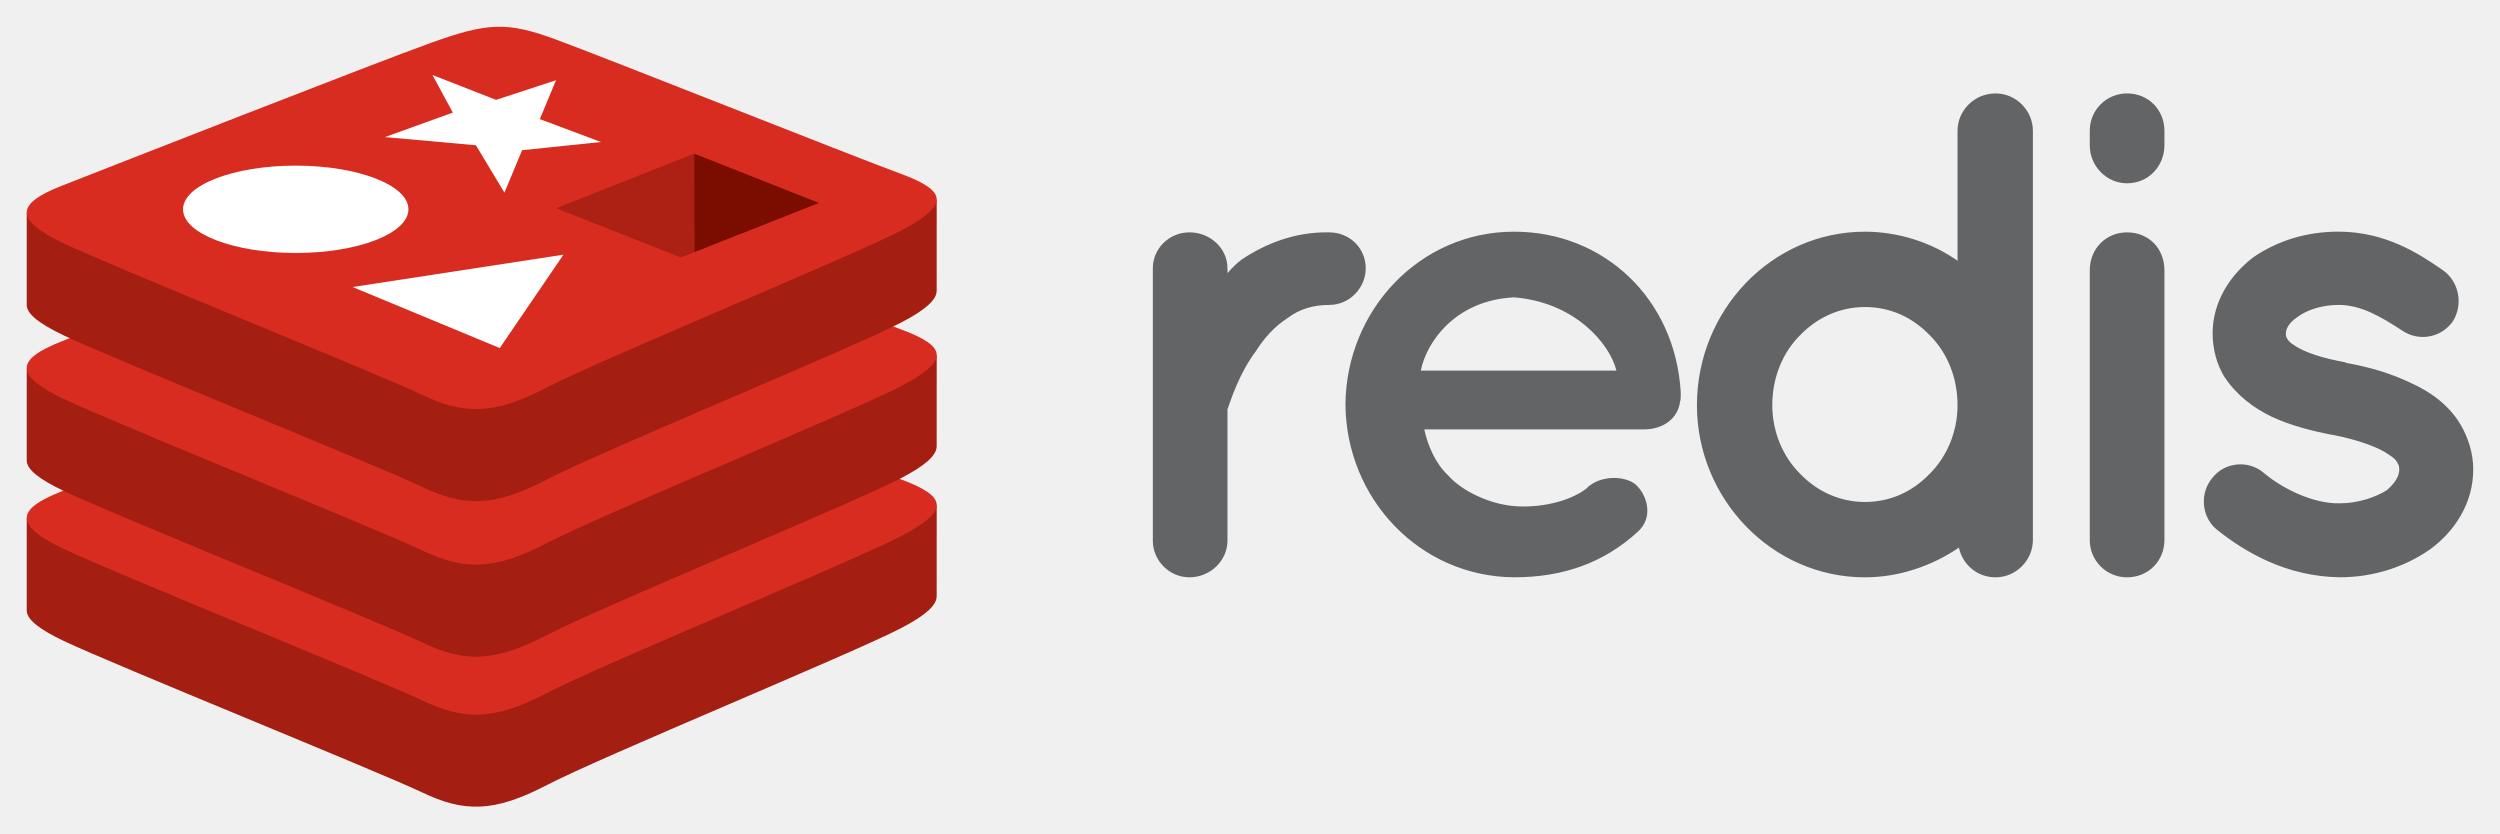
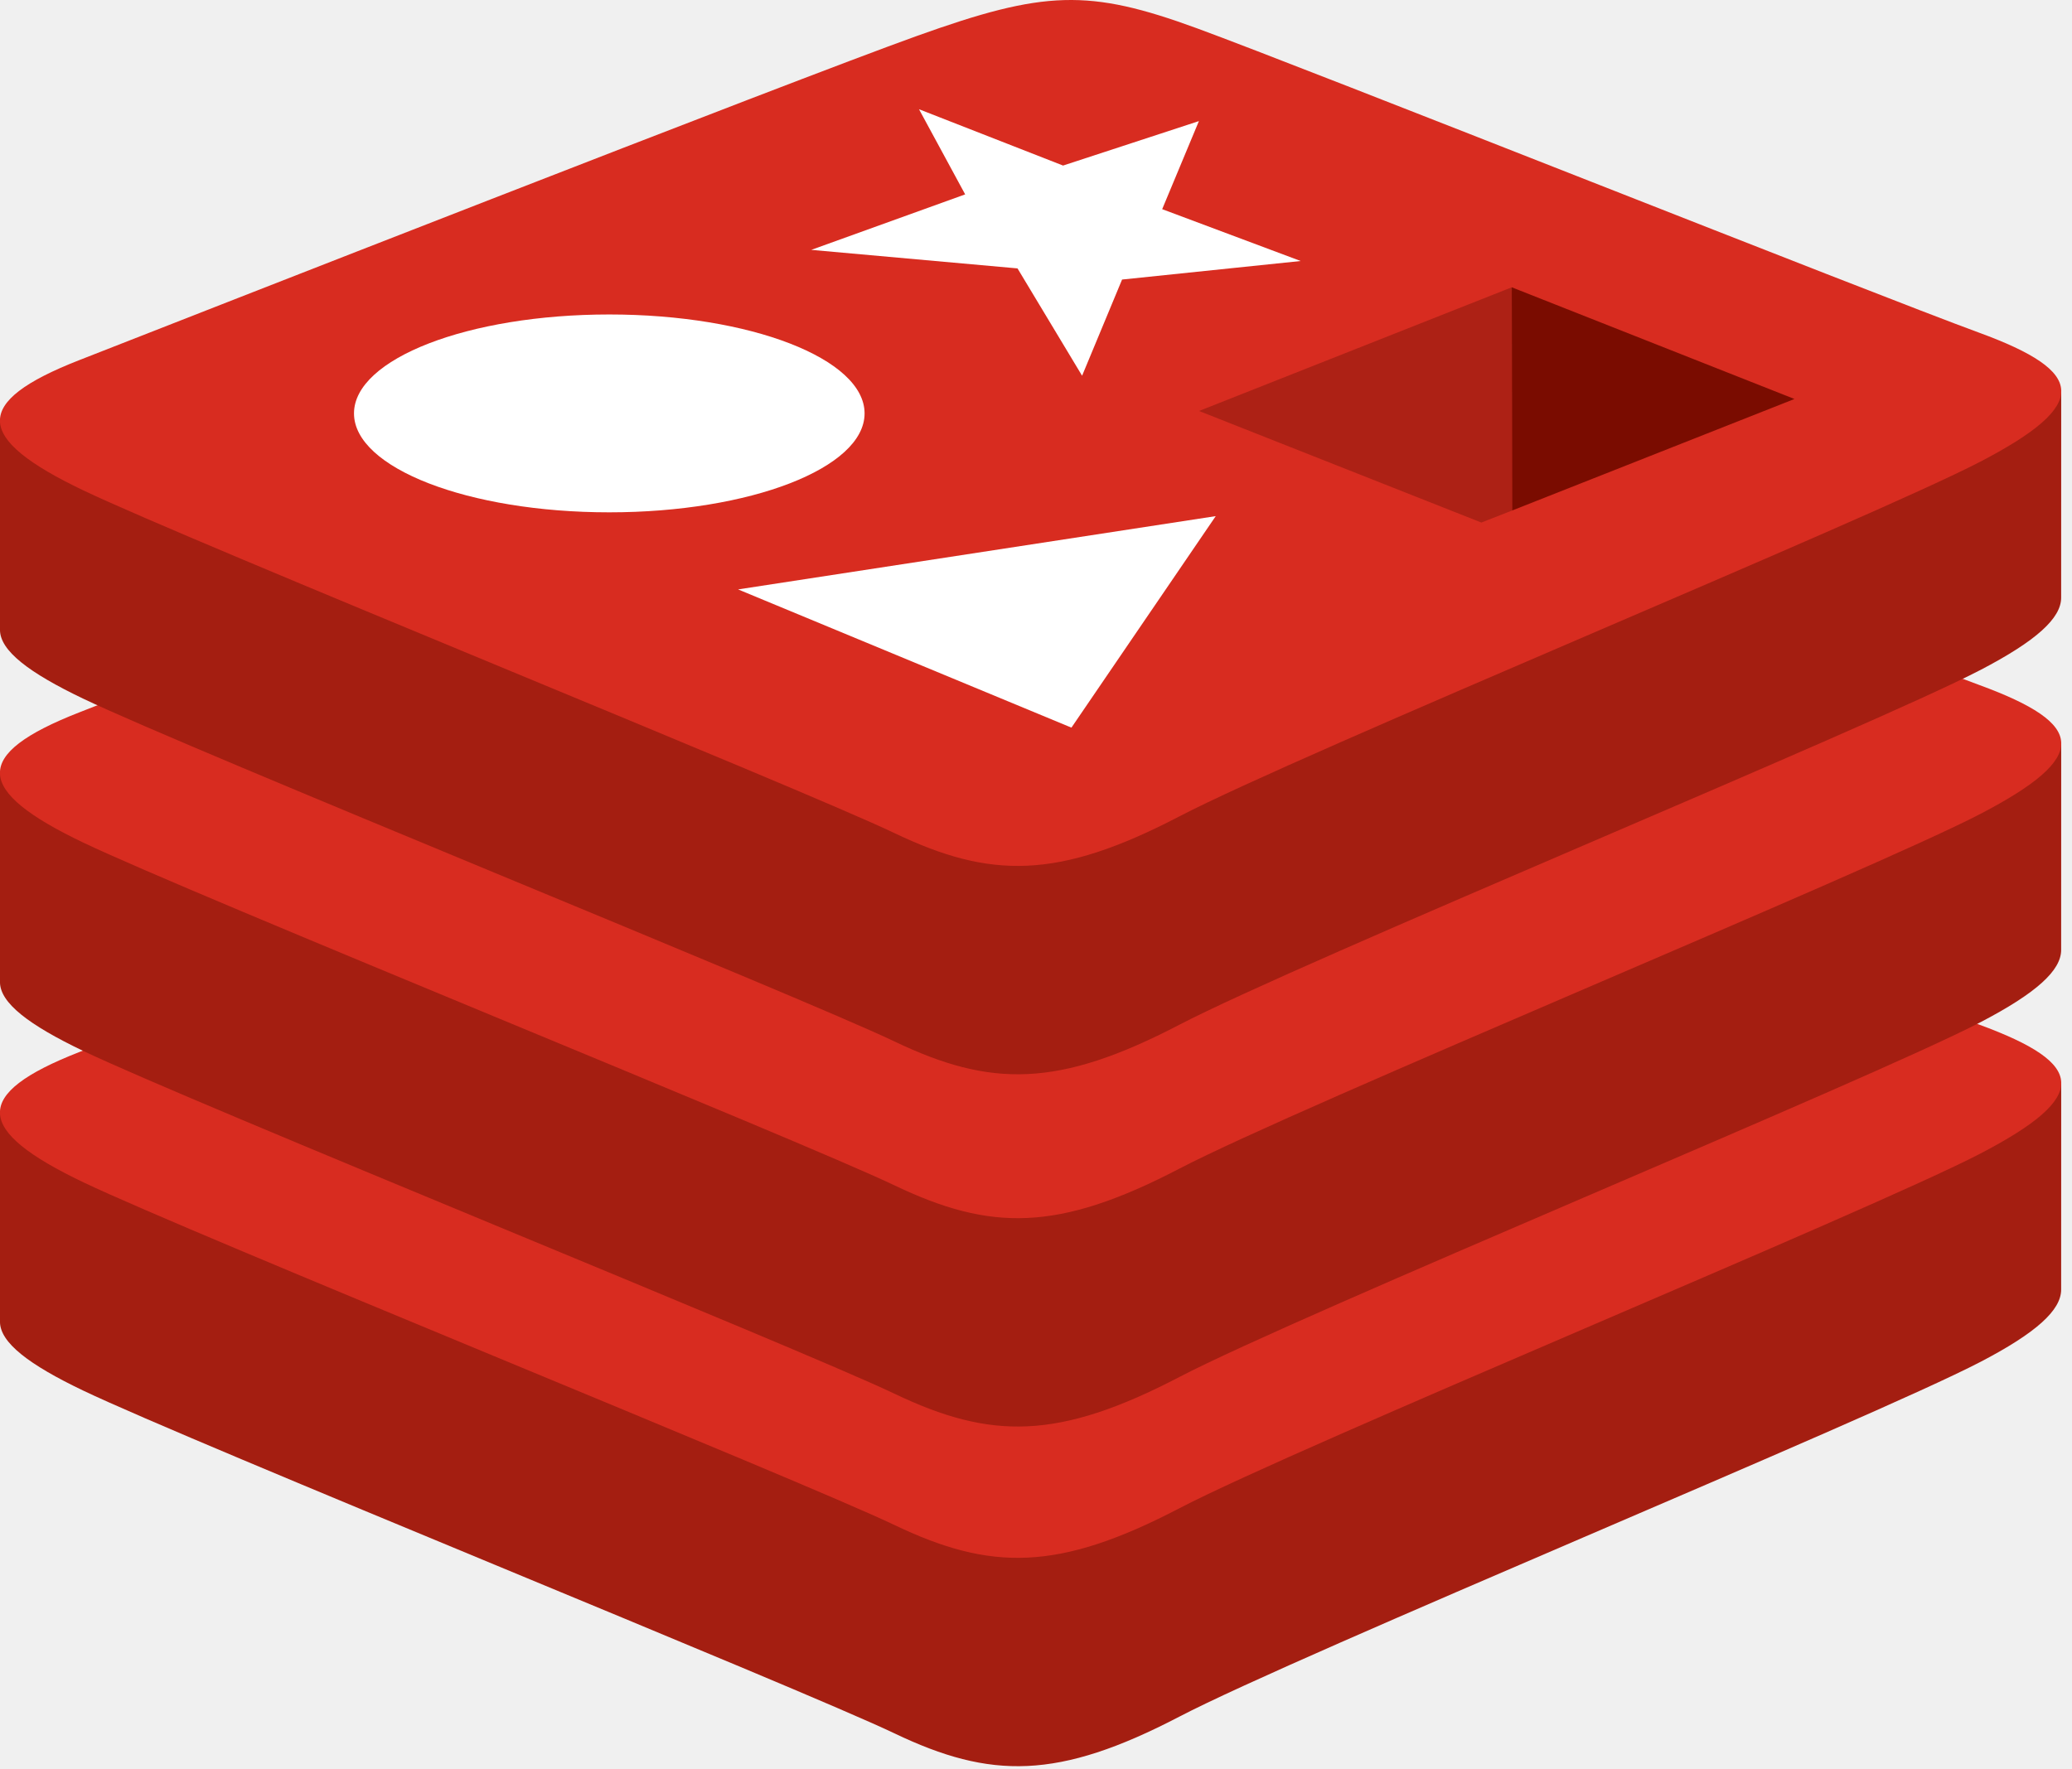
- <svg xmlns="http://www.w3.org/2000/svg" height="155.8" viewBox="0 0 467.357 155.798" width="467.36">
-   <g transform="translate(-166.326 -222.113)">
-     <path fill="#636466" d="M421.64 272.27c0 3.619-2.973 6.849-6.85 6.849-2.973 0-5.557.776-7.754 2.456-2.455 1.552-4.394 3.748-5.944 6.203-3.102 4.136-4.651 9.046-5.298 10.854v24.554c0 3.748-3.23 6.85-7.107 6.85-3.748 0-6.849-3.102-6.849-6.85V272.27c0-3.748 3.101-6.72 6.849-6.72 3.877 0 7.107 2.973 7.107 6.72v.905c.775-.905 1.809-1.938 2.714-2.585 4.265-2.842 9.821-5.169 16.282-5.04 3.877 0 6.85 2.973 6.85 6.72zM417.85 297.73c.13-17.575 13.828-32.307 31.531-32.307 16.8 0 30.11 12.535 31.145 29.98v.646c0 .259 0 .904-.129 1.163-.389 3.102-3.102 5.17-6.721 5.17h-41.094c.646 2.973 2.067 6.332 4.394 8.529 2.714 3.102 7.883 5.426 12.405 5.814 4.652.387 10.209-.775 13.44-3.23 2.713-2.844 8.012-2.455 9.692-.389 1.68 1.811 2.972 5.688 0 8.4-6.333 5.814-13.957 8.529-23.133 8.529-17.702-.127-31.4-14.73-31.53-32.305zm14.086-6.332h36.571c-1.292-5.169-7.883-12.793-19.126-13.698-10.983.516-16.411 8.4-17.445 13.698zM546.36 323.06c0 3.748-3.102 6.979-6.979 6.979-3.489 0-6.202-2.455-6.849-5.557-4.91 3.359-11.113 5.557-17.575 5.557-17.445 0-31.402-14.732-31.402-32.178 0-17.705 13.957-32.437 31.402-32.437 6.333 0 12.535 2.067 17.316 5.427v-24.294c0-3.748 3.102-6.979 7.107-6.979 3.877 0 6.979 3.231 6.979 6.979v76.503zm-31.402-43.55c-4.652 0-8.917 1.938-12.146 5.298-3.231 3.231-5.17 7.882-5.17 13.052 0 4.91 1.938 9.562 5.17 12.793 3.229 3.361 7.494 5.299 12.146 5.299 4.781 0 8.917-1.938 12.147-5.299 3.23-3.23 5.169-7.883 5.169-12.793 0-5.17-1.938-9.821-5.169-13.052-3.23-3.36-7.366-5.298-12.147-5.298zM570.95 249.27c0 3.877-2.972 7.107-6.979 7.107-3.877 0-6.978-3.23-6.978-7.107v-2.714a6.95 6.95 0 0 1 6.978-6.979c4.007 0 6.979 3.102 6.979 6.979v2.714zm0 23.39v50.399c0 3.877-2.972 6.979-6.979 6.979a6.95 6.95 0 0 1-6.978-6.979V272.66c0-4.135 3.101-7.108 6.978-7.108 4.008 0 6.979 2.973 6.979 7.108zM579.83 311.55c2.326-3.1 6.85-3.488 9.692-1.033 3.36 2.844 9.176 5.814 14.215 5.686 3.489 0 6.72-1.162 8.788-2.455 1.809-1.551 2.325-2.842 2.325-3.877 0-.646-.129-.904-.387-1.293-.13-.387-.646-.904-1.681-1.549-1.809-1.293-5.686-2.715-10.338-3.619h-.129c-4.007-.775-7.884-1.809-11.243-3.361-3.489-1.679-6.591-4.005-8.917-7.494-1.421-2.326-2.196-5.169-2.196-8.141 0-5.945 3.36-10.985 7.624-14.216 4.523-3.101 9.951-4.781 15.896-4.781 8.916 0 15.248 4.265 19.384 7.107 3.102 2.068 4.006 6.333 2.067 9.562-2.067 3.102-6.332 4.007-9.562 1.81-4.135-2.713-7.754-4.782-11.889-4.782-3.231 0-6.074 1.034-7.754 2.326-1.68 1.164-2.067 2.327-2.067 2.973 0 .516 0 .646.258 1.033.13.258.517.775 1.422 1.292 1.681 1.163 5.04 2.326 9.434 3.102l.129.13h.13c4.265.774 8.271 1.938 12.018 3.747 3.489 1.551 6.979 4.006 9.176 7.624 1.551 2.584 2.455 5.557 2.455 8.529 0 6.332-3.489 11.631-8.142 14.99-4.652 3.23-10.468 5.17-16.8 5.17-10.079-.129-17.833-4.781-23.002-8.916-2.844-2.326-3.231-6.721-.906-9.564z" />
-     <path fill="#a41e11" d="M334.77 339.54c-9.078 4.732-56.106 24.068-66.118 29.287-10.012 5.221-15.574 5.17-23.483 1.389s-57.955-23.996-66.97-28.305c-4.506-2.154-6.875-3.971-6.875-5.688v-17.195s65.153-14.184 75.672-17.957c10.518-3.774 14.167-3.91 23.118-.631 8.952 3.279 62.474 12.936 71.321 16.176l-.004 16.951c.001 1.7-2.04 3.565-6.661 5.973z" />
-     <path fill="#d82c20" d="M334.77 322.34c-9.078 4.73-56.106 24.068-66.118 29.287-10.012 5.221-15.574 5.17-23.483 1.389-7.91-3.779-57.955-23.998-66.97-28.305-9.015-4.309-9.204-7.275-.348-10.742 8.855-3.469 58.626-22.996 69.146-26.77 10.518-3.772 14.167-3.91 23.118-.63 8.952 3.279 55.699 21.886 64.545 25.126 8.848 3.243 9.188 5.913.11 10.645z" />
-     <path fill="#a41e11" d="M334.77 311.5c-9.078 4.732-56.106 24.068-66.118 29.289-10.012 5.219-15.574 5.168-23.483 1.387-7.91-3.779-57.955-23.996-66.97-28.305-4.506-2.154-6.875-3.969-6.875-5.686v-17.197s65.153-14.183 75.672-17.957c10.518-3.773 14.167-3.91 23.118-.631 8.952 3.279 62.474 12.934 71.321 16.175l-.004 16.953c.001 1.699-2.04 3.564-6.661 5.972z" />
-     <path fill="#d82c20" d="M334.77 294.3c-9.078 4.732-56.106 24.068-66.118 29.289-10.012 5.219-15.574 5.168-23.483 1.387-7.91-3.779-57.955-23.997-66.97-28.305s-9.204-7.274-.348-10.743c8.855-3.467 58.626-22.995 69.146-26.768 10.518-3.773 14.167-3.91 23.118-.631 8.952 3.279 55.699 21.885 64.545 25.126 8.848 3.242 9.188 5.913.11 10.645z" />
-     <path fill="#a41e11" d="M334.77 282.42c-9.078 4.732-56.106 24.069-66.118 29.29-10.012 5.219-15.574 5.168-23.483 1.387-7.91-3.779-57.955-23.997-66.97-28.305-4.506-2.154-6.875-3.97-6.875-5.686v-17.197s65.153-14.183 75.672-17.956c10.518-3.774 14.167-3.91 23.118-.631 8.952 3.279 62.474 12.934 71.321 16.175l-.004 16.952c.001 1.698-2.04 3.563-6.661 5.971z" />
-     <path fill="#d82c20" d="M334.77 265.22c-9.078 4.732-56.106 24.069-66.118 29.289-10.012 5.219-15.574 5.168-23.483 1.388s-57.955-23.997-66.97-28.305-9.204-7.275-.348-10.743c8.855-3.468 58.626-22.994 69.146-26.768 10.518-3.774 14.167-3.91 23.118-.63 8.952 3.279 55.699 21.885 64.545 25.126 8.848 3.24 9.188 5.912.11 10.643z" />
-     <path fill="#FFF" d="M278.67 248.66l-14.74 1.53-3.3 7.94-5.33-8.86-17.02-1.53 12.7-4.58-3.81-7.03 11.89 4.65 11.21-3.67-3.03 7.27zM259.75 287.18l-27.51-11.41 39.42-6.05z" />
-     <ellipse cx="221.61" rx="21.069" ry="8.167" cy="261.24" fill="#FFF" />
-     <path fill="#7a0c00" d="M296.09 250.83l23.33 9.22-23.31 9.21z" />
-     <path fill="#ad2115" d="M270.28 261.04l25.81-10.21.02 18.43-2.53.99z" />
+ <svg xmlns="http://www.w3.org/2000/svg" width="171" height="146" viewBox="0 0 171 146">
+   <g transform="translate(-1)" fill-rule="nonzero" fill="none">
+     <path d="M164.444 112.427c-9.078 4.732-56.106 24.068-66.118 29.287-10.012 5.221-15.574 5.17-23.483 1.389-7.909-3.781-57.955-23.996-66.97-28.305-4.506-2.154-6.875-3.971-6.875-5.688V91.915S66.151 77.731 76.67 73.958c10.518-3.774 14.167-3.91 23.118-.63 8.952 3.278 62.474 12.935 71.321 16.175l-.004 16.951c.001 1.7-2.04 3.565-6.66 5.973z" fill="#A41E11" />
+     <path d="M164.444 95.227c-9.078 4.73-56.106 24.068-66.118 29.287-10.012 5.221-15.574 5.17-23.483 1.389-7.91-3.779-57.955-23.998-66.97-28.305-9.015-4.309-9.204-7.275-.348-10.742 8.855-3.469 58.626-22.996 69.146-26.77 10.518-3.772 14.167-3.91 23.118-.63 8.952 3.279 55.7 21.886 64.545 25.126 8.848 3.243 9.188 5.913.11 10.645z" fill="#D82C20" />
+     <path d="M164.444 84.387c-9.078 4.732-56.106 24.068-66.118 29.29-10.012 5.218-15.574 5.167-23.483 1.386-7.91-3.779-57.955-23.996-66.97-28.305C3.367 84.604.998 82.789.998 81.072V63.875S66.151 49.692 76.67 45.918c10.518-3.773 14.167-3.91 23.118-.63 8.952 3.278 62.474 12.933 71.321 16.174l-.004 16.953c.001 1.699-2.04 3.564-6.66 5.972z" fill="#A41E11" />
+     <path d="M164.444 67.187c-9.078 4.732-56.106 24.068-66.118 29.29-10.012 5.218-15.574 5.167-23.483 1.386-7.91-3.779-57.955-23.997-66.97-28.305s-9.204-7.274-.348-10.743c8.855-3.467 58.626-22.995 69.146-26.768 10.518-3.773 14.167-3.91 23.118-.63 8.952 3.278 55.7 21.884 64.545 25.125 8.848 3.242 9.188 5.913.11 10.645z" fill="#D82C20" />
+     <path d="M164.444 55.307c-9.078 4.732-56.106 24.07-66.118 29.29-10.012 5.22-15.574 5.168-23.483 1.387-7.91-3.779-57.955-23.997-66.97-28.305-4.506-2.154-6.875-3.97-6.875-5.686V34.796S66.151 20.613 76.67 16.84c10.518-3.774 14.167-3.91 23.118-.63 8.952 3.278 62.474 12.933 71.321 16.174l-.004 16.952c.001 1.698-2.04 3.563-6.66 5.971z" fill="#A41E11" />
+     <path d="M164.444 38.107c-9.078 4.732-56.106 24.069-66.118 29.29-10.012 5.218-15.574 5.167-23.483 1.387-7.909-3.78-57.955-23.997-66.97-28.305s-9.204-7.275-.348-10.743C16.38 26.268 66.151 6.742 76.671 2.968 87.19-.806 90.838-.942 99.79 2.338c8.952 3.279 55.7 21.885 64.545 25.126 8.848 3.24 9.188 5.912.11 10.643z" fill="#D82C20" />
+     <path fill="#FFF" d="M108.344 21.547l-14.74 1.53-3.3 7.94-5.33-8.86-17.02-1.53 12.7-4.58-3.81-7.03 11.89 4.65 11.21-3.67-3.03 7.27zM89.424 60.067l-27.51-11.41 39.42-6.05z" />
+     <ellipse fill="#FFF" cx="51.284" cy="34.127" rx="21.069" ry="8.167" />
+     <path fill="#7A0C00" d="M125.764 23.717l23.33 9.22-23.31 9.21z" />
+     <path fill="#AD2115" d="M99.954 33.927l25.81-10.21.02 18.43-2.53.99z" />
  </g>
</svg>
